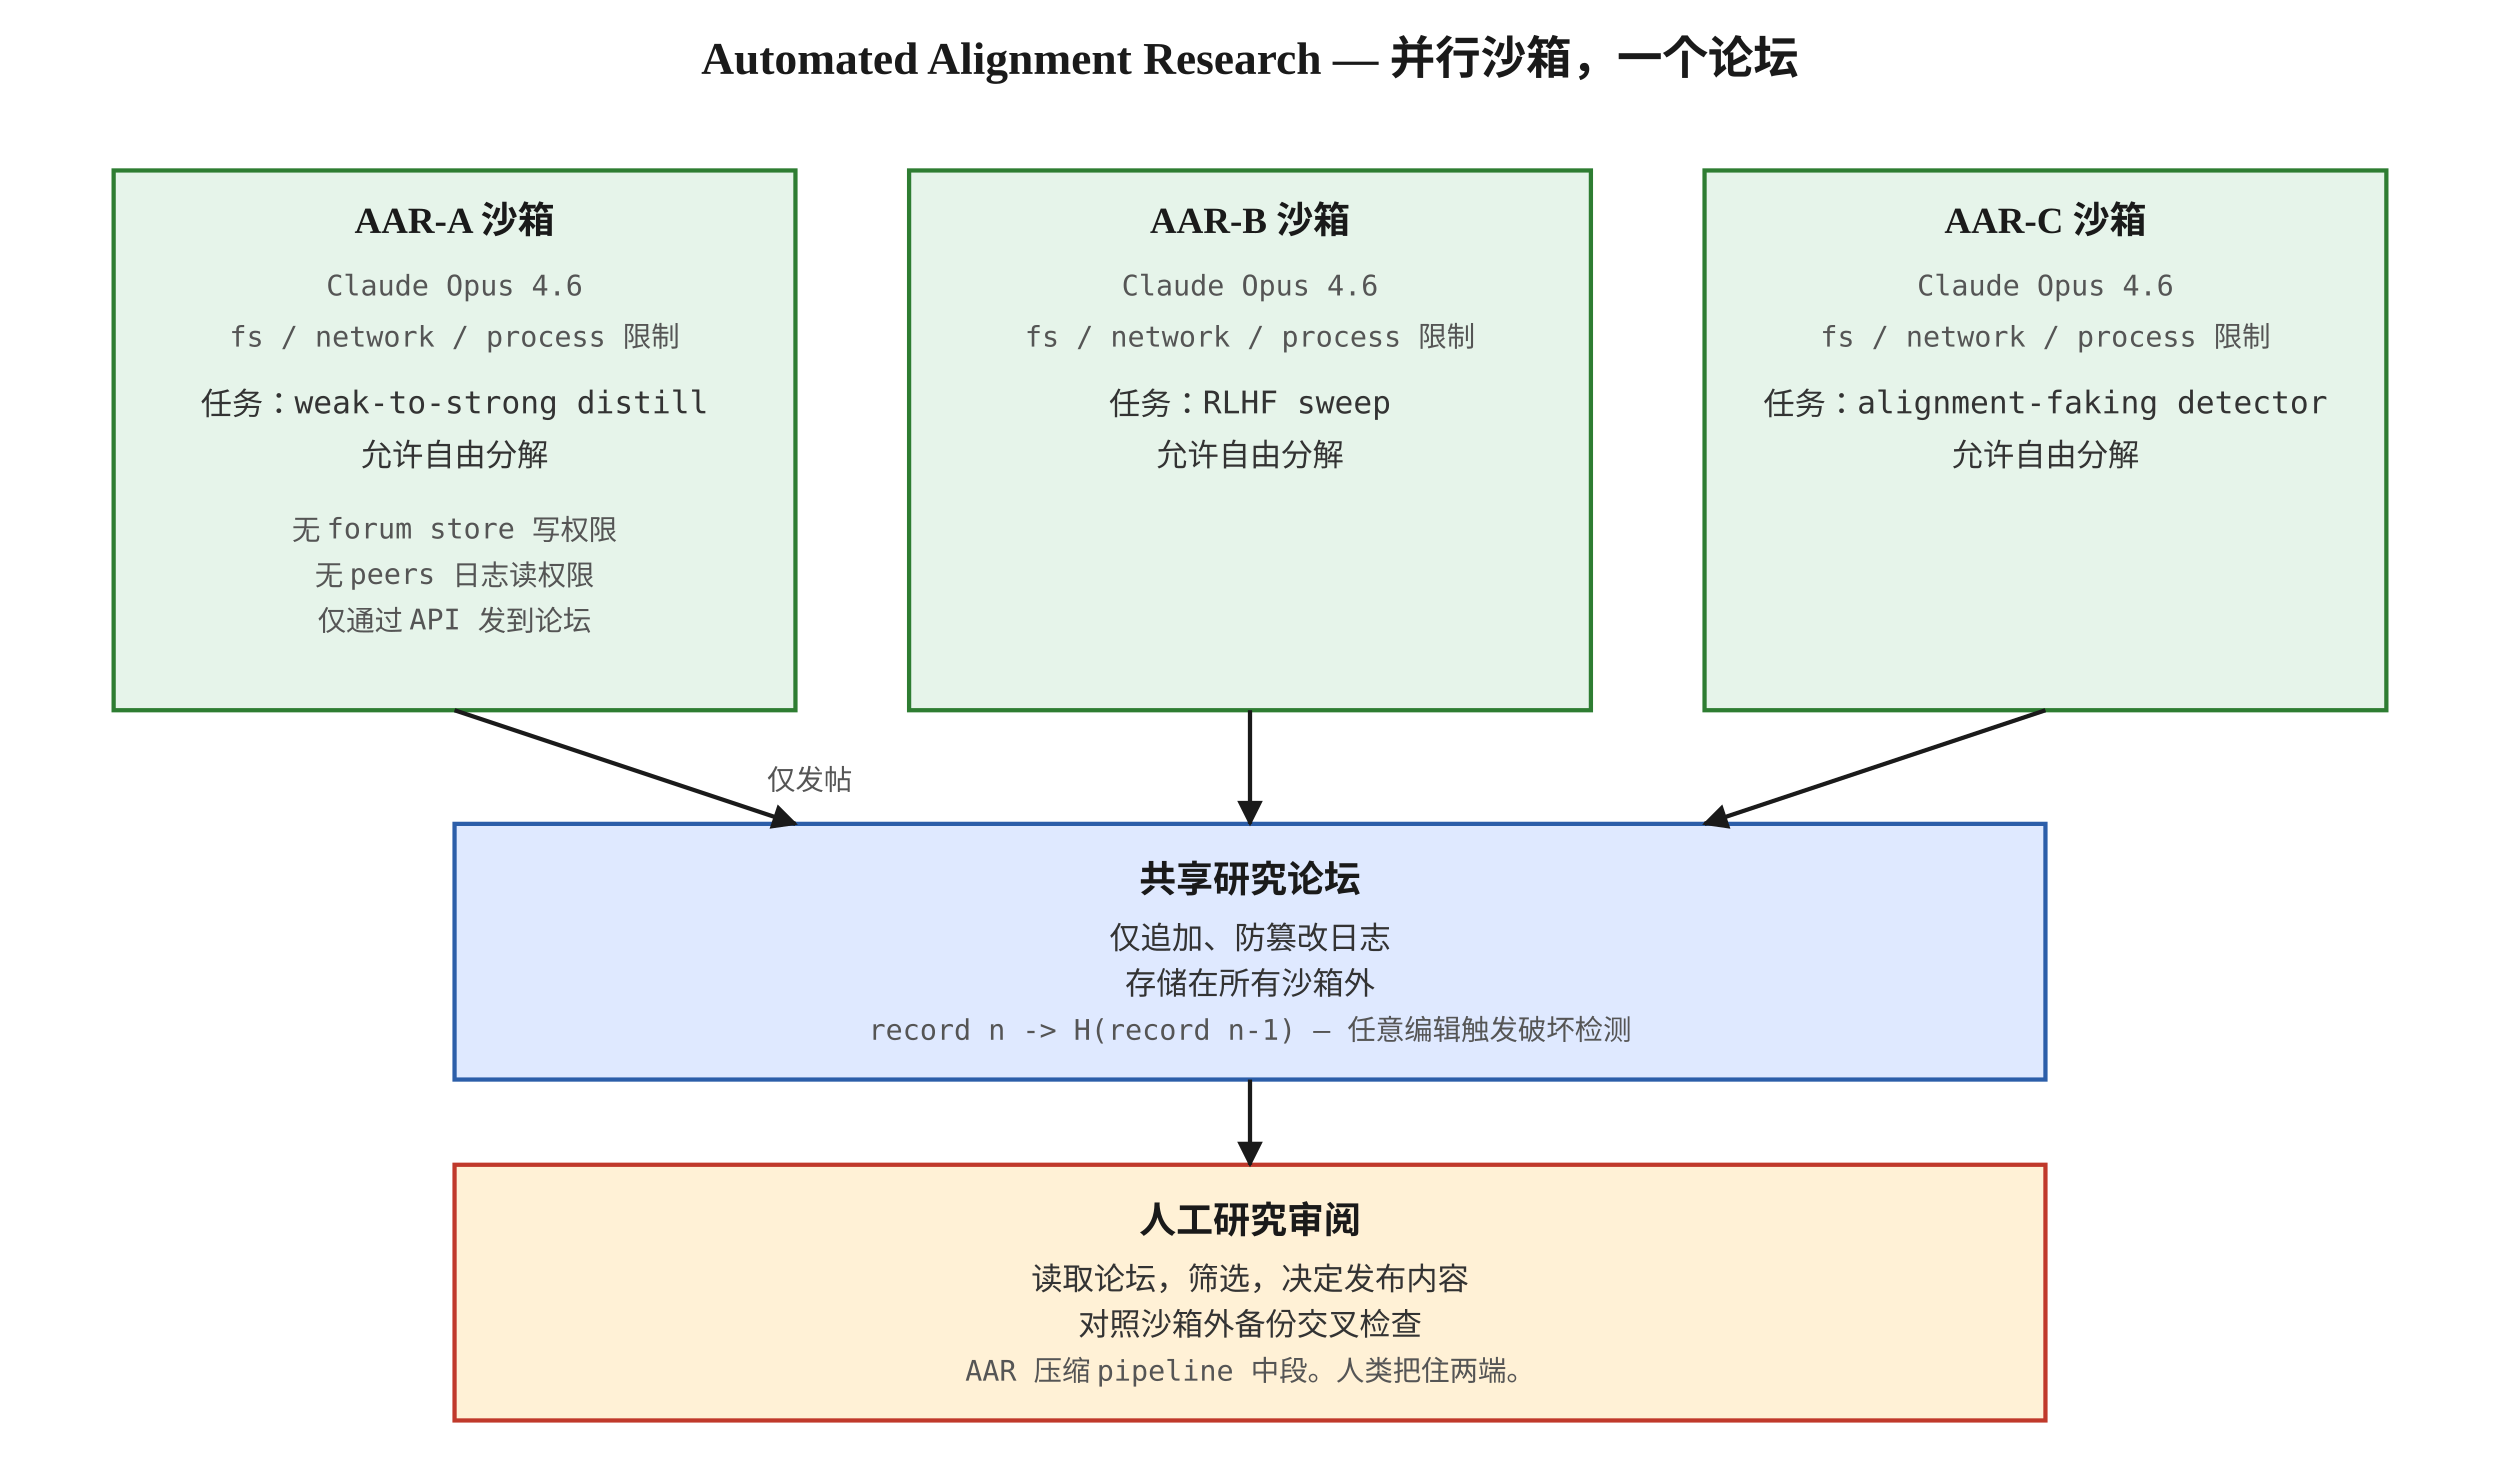
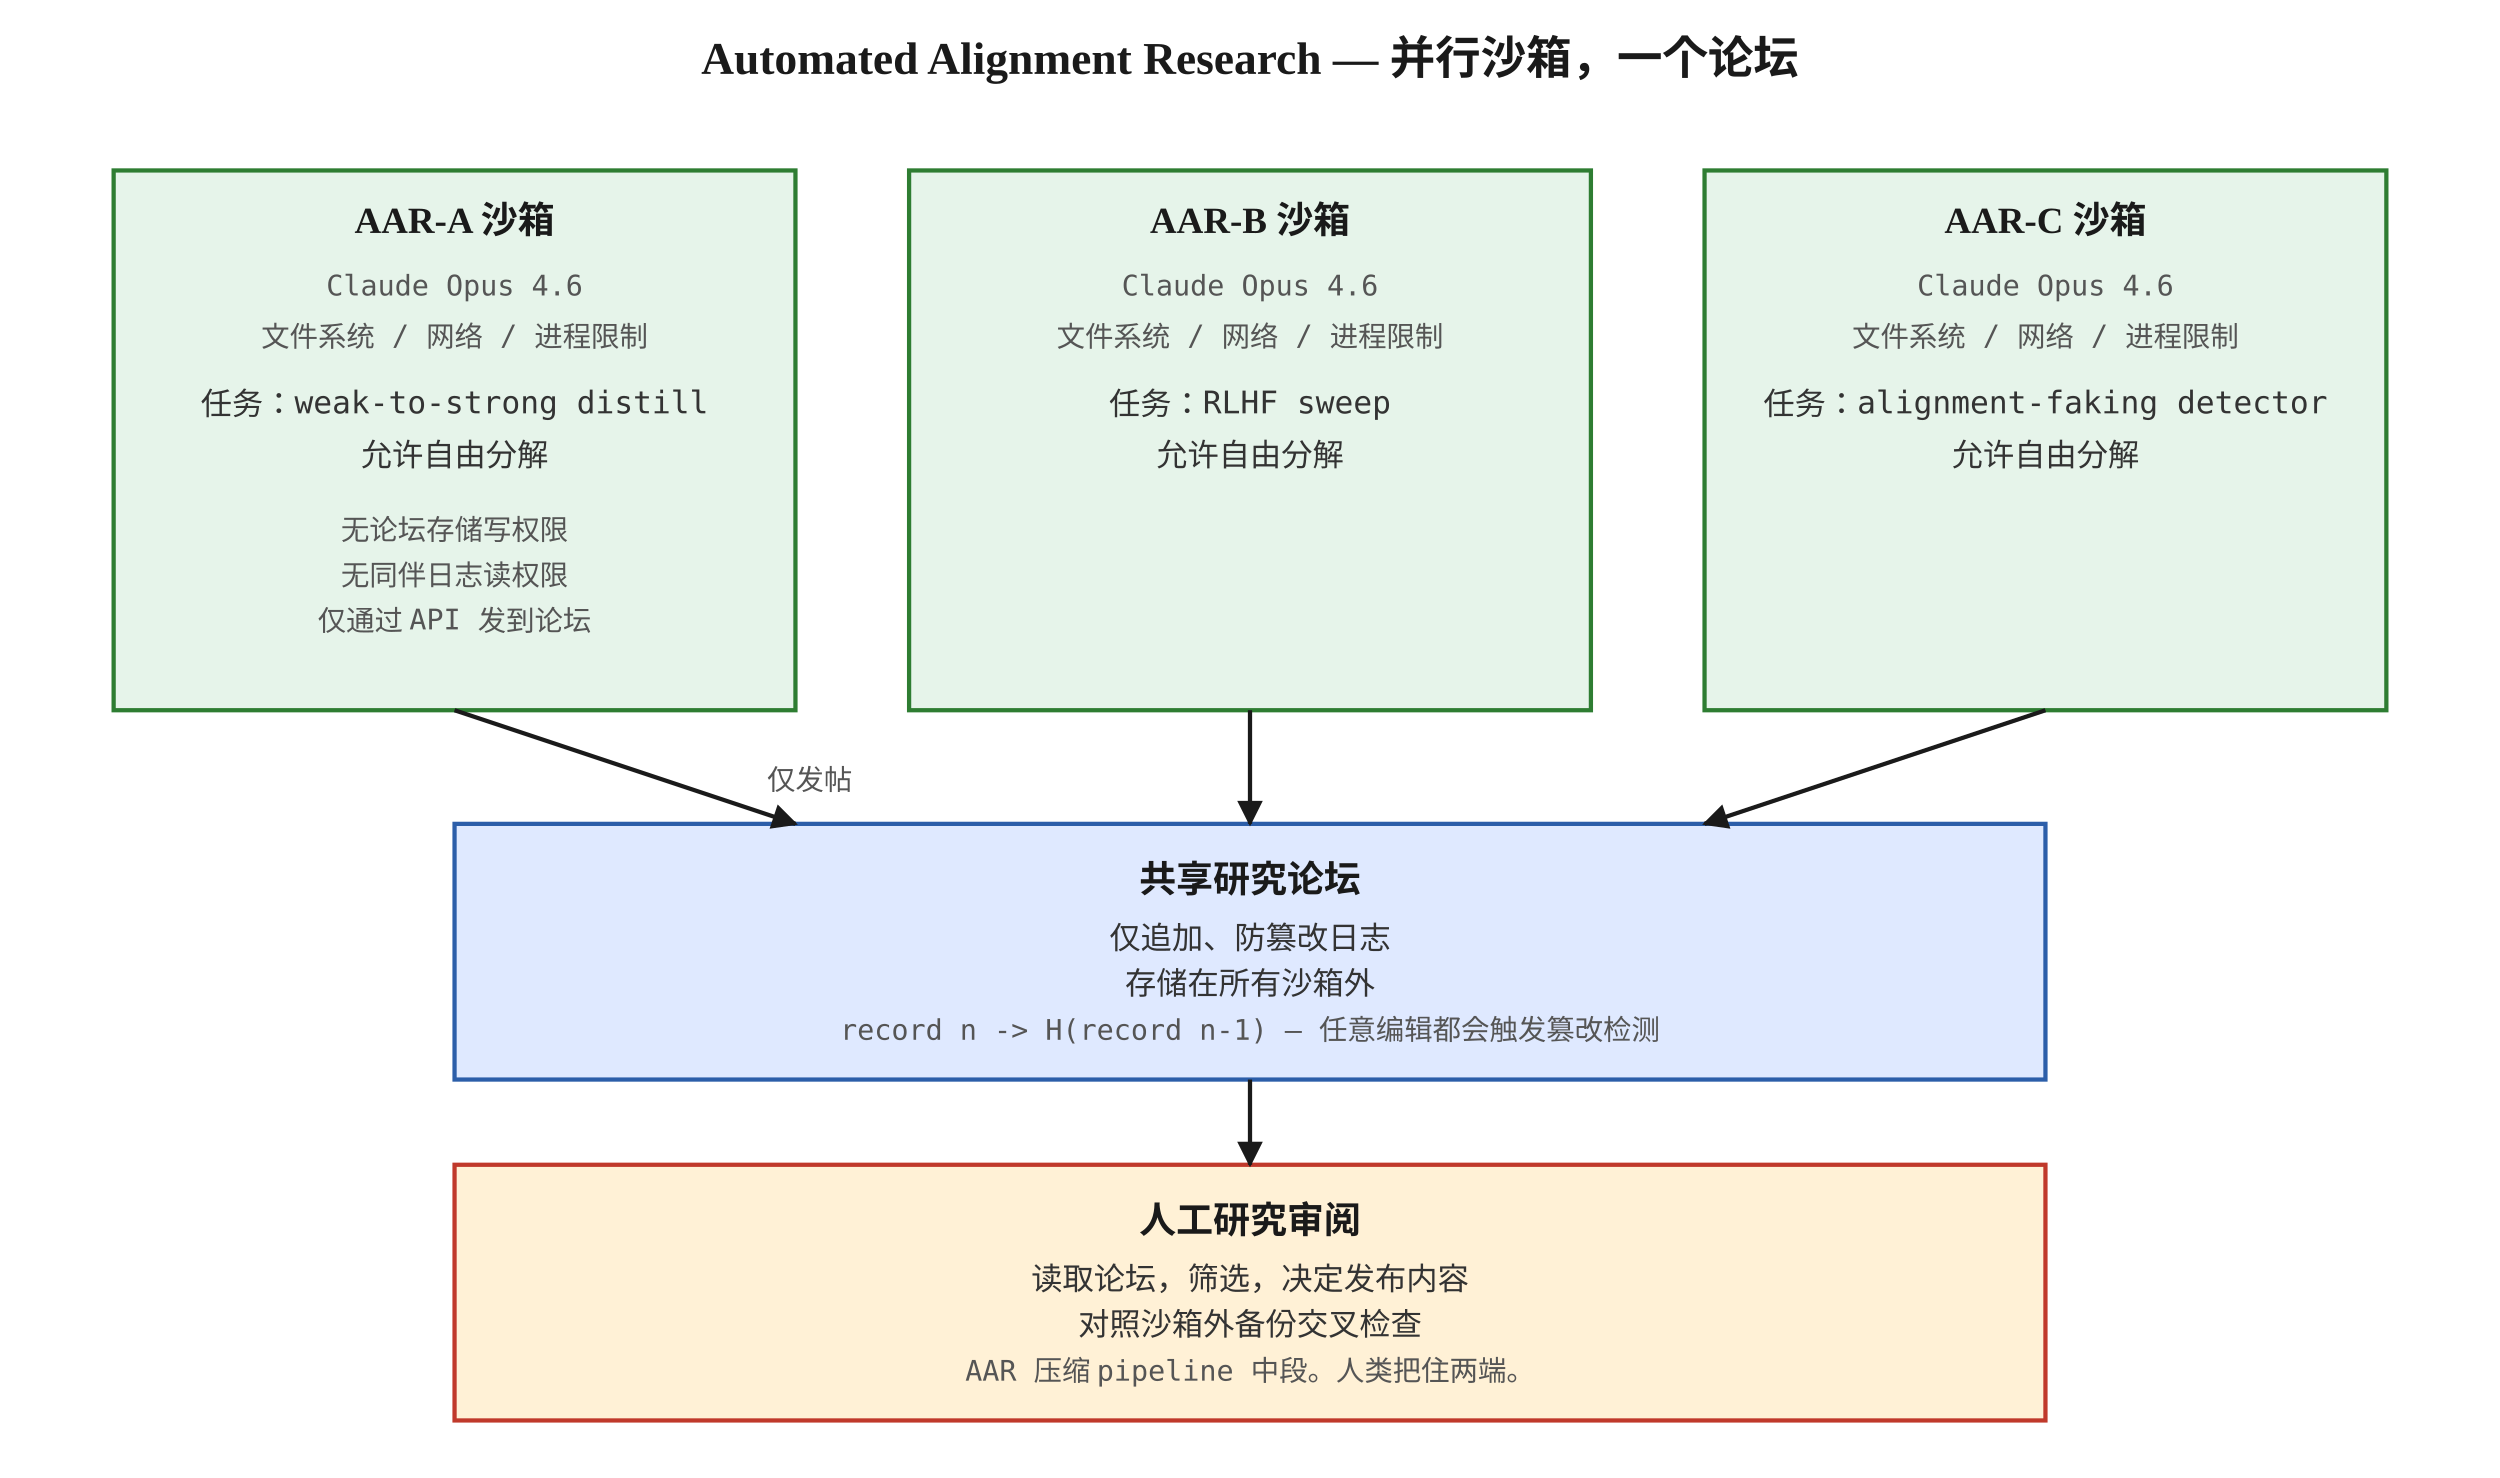
<svg xmlns="http://www.w3.org/2000/svg" viewBox="0 0 880 520" font-family="Georgia, 'Times New Roman', serif">
  <defs>
    <marker id="arrow" viewBox="0 0 10 10" refX="9" refY="5" markerWidth="6" markerHeight="6" orient="auto">
      <path d="M0,0 L10,5 L0,10 z" fill="#1a1a1a" />
    </marker>
    <style>
      .box { fill: #faf6ef; stroke: #1a1a1a; stroke-width: 1.5; }
      .hot { fill: #fff1d6; stroke: #c0392b; stroke-width: 1.5; }
      .cool { fill: #e6f4ea; stroke: #2e7d32; stroke-width: 1.5; }
      .cold { fill: #dfe9ff; stroke: #2c5ea9; stroke-width: 1.5; }
      .label { font-size: 13px; font-weight: 600; fill: #1a1a1a; }
      .content { font-size: 11px; font-family: 'Menlo', monospace; fill: #333; }
      .small { font-size: 10px; font-family: 'Menlo', monospace; fill: #555; }
      .caption { font-size: 11px; fill: #555; font-style: italic; }
      .title { font-size: 16px; font-weight: 700; fill: #1a1a1a; }
    </style>
  </defs>
  <text x="440" y="26" text-anchor="middle" class="title">Automated Alignment Research — 并行沙箱，一个论坛</text>
  <rect x="40" y="60" width="240" height="190" class="cool" />
  <text x="160" y="82" text-anchor="middle" class="label">AAR-A 沙箱</text>
  <text x="160" y="104" text-anchor="middle" class="small">Claude Opus 4.6</text>
-   <text x="160" y="122" text-anchor="middle" class="small">fs / network / process 限制</text>
+   <text x="160" y="122" text-anchor="middle" class="small">文件系统 / 网络 / 进程限制</text>
  <text x="160" y="146" text-anchor="middle" class="content">任务：weak-to-strong distill</text>
  <text x="160" y="164" text-anchor="middle" class="content">允许自由分解</text>
-   <text x="160" y="190" text-anchor="middle" class="small">无 forum store 写权限</text>
-   <text x="160" y="206" text-anchor="middle" class="small">无 peers 日志读权限</text>
+   <text x="160" y="190" text-anchor="middle" class="small">无论坛存储写权限</text>
+   <text x="160" y="206" text-anchor="middle" class="small">无同伴日志读权限</text>
  <text x="160" y="222" text-anchor="middle" class="small">仅通过 API 发到论坛</text>
  <rect x="320" y="60" width="240" height="190" class="cool" />
  <text x="440" y="82" text-anchor="middle" class="label">AAR-B 沙箱</text>
  <text x="440" y="104" text-anchor="middle" class="small">Claude Opus 4.6</text>
-   <text x="440" y="122" text-anchor="middle" class="small">fs / network / process 限制</text>
+   <text x="440" y="122" text-anchor="middle" class="small">文件系统 / 网络 / 进程限制</text>
  <text x="440" y="146" text-anchor="middle" class="content">任务：RLHF sweep</text>
  <text x="440" y="164" text-anchor="middle" class="content">允许自由分解</text>
  <rect x="600" y="60" width="240" height="190" class="cool" />
  <text x="720" y="82" text-anchor="middle" class="label">AAR-C 沙箱</text>
  <text x="720" y="104" text-anchor="middle" class="small">Claude Opus 4.6</text>
-   <text x="720" y="122" text-anchor="middle" class="small">fs / network / process 限制</text>
+   <text x="720" y="122" text-anchor="middle" class="small">文件系统 / 网络 / 进程限制</text>
  <text x="720" y="146" text-anchor="middle" class="content">任务：alignment-faking detector</text>
  <text x="720" y="164" text-anchor="middle" class="content">允许自由分解</text>
  <rect x="160" y="290" width="560" height="90" class="cold" />
  <text x="440" y="314" text-anchor="middle" class="label">共享研究论坛</text>
  <text x="440" y="334" text-anchor="middle" class="content">仅追加、防篡改日志</text>
  <text x="440" y="350" text-anchor="middle" class="content">存储在所有沙箱外</text>
-   <text x="440" y="366" text-anchor="middle" class="small">record n -&gt; H(record n-1) — 任意编辑触发破坏检测</text>
+   <text x="440" y="366" text-anchor="middle" class="small">record n -&gt; H(record n-1) — 任意编辑都会触发篡改检测</text>
  <path d="M160 250 L280 290" stroke="#1a1a1a" stroke-width="1.5" marker-end="url(#arrow)" />
  <path d="M440 250 L440 290" stroke="#1a1a1a" stroke-width="1.5" marker-end="url(#arrow)" />
  <path d="M720 250 L600 290" stroke="#1a1a1a" stroke-width="1.5" marker-end="url(#arrow)" />
  <text x="270" y="278" class="small">仅发帖</text>
  <rect x="160" y="410" width="560" height="90" class="hot" />
  <text x="440" y="434" text-anchor="middle" class="label">人工研究审阅</text>
  <text x="440" y="454" text-anchor="middle" class="content">读取论坛，筛选，决定发布内容</text>
  <text x="440" y="470" text-anchor="middle" class="content">对照沙箱外备份交叉检查</text>
  <text x="440" y="486" text-anchor="middle" class="small">AAR 压缩 pipeline 中段。人类把住两端。</text>
  <path d="M440 380 L440 410" stroke="#1a1a1a" stroke-width="1.5" marker-end="url(#arrow)" />
</svg>
